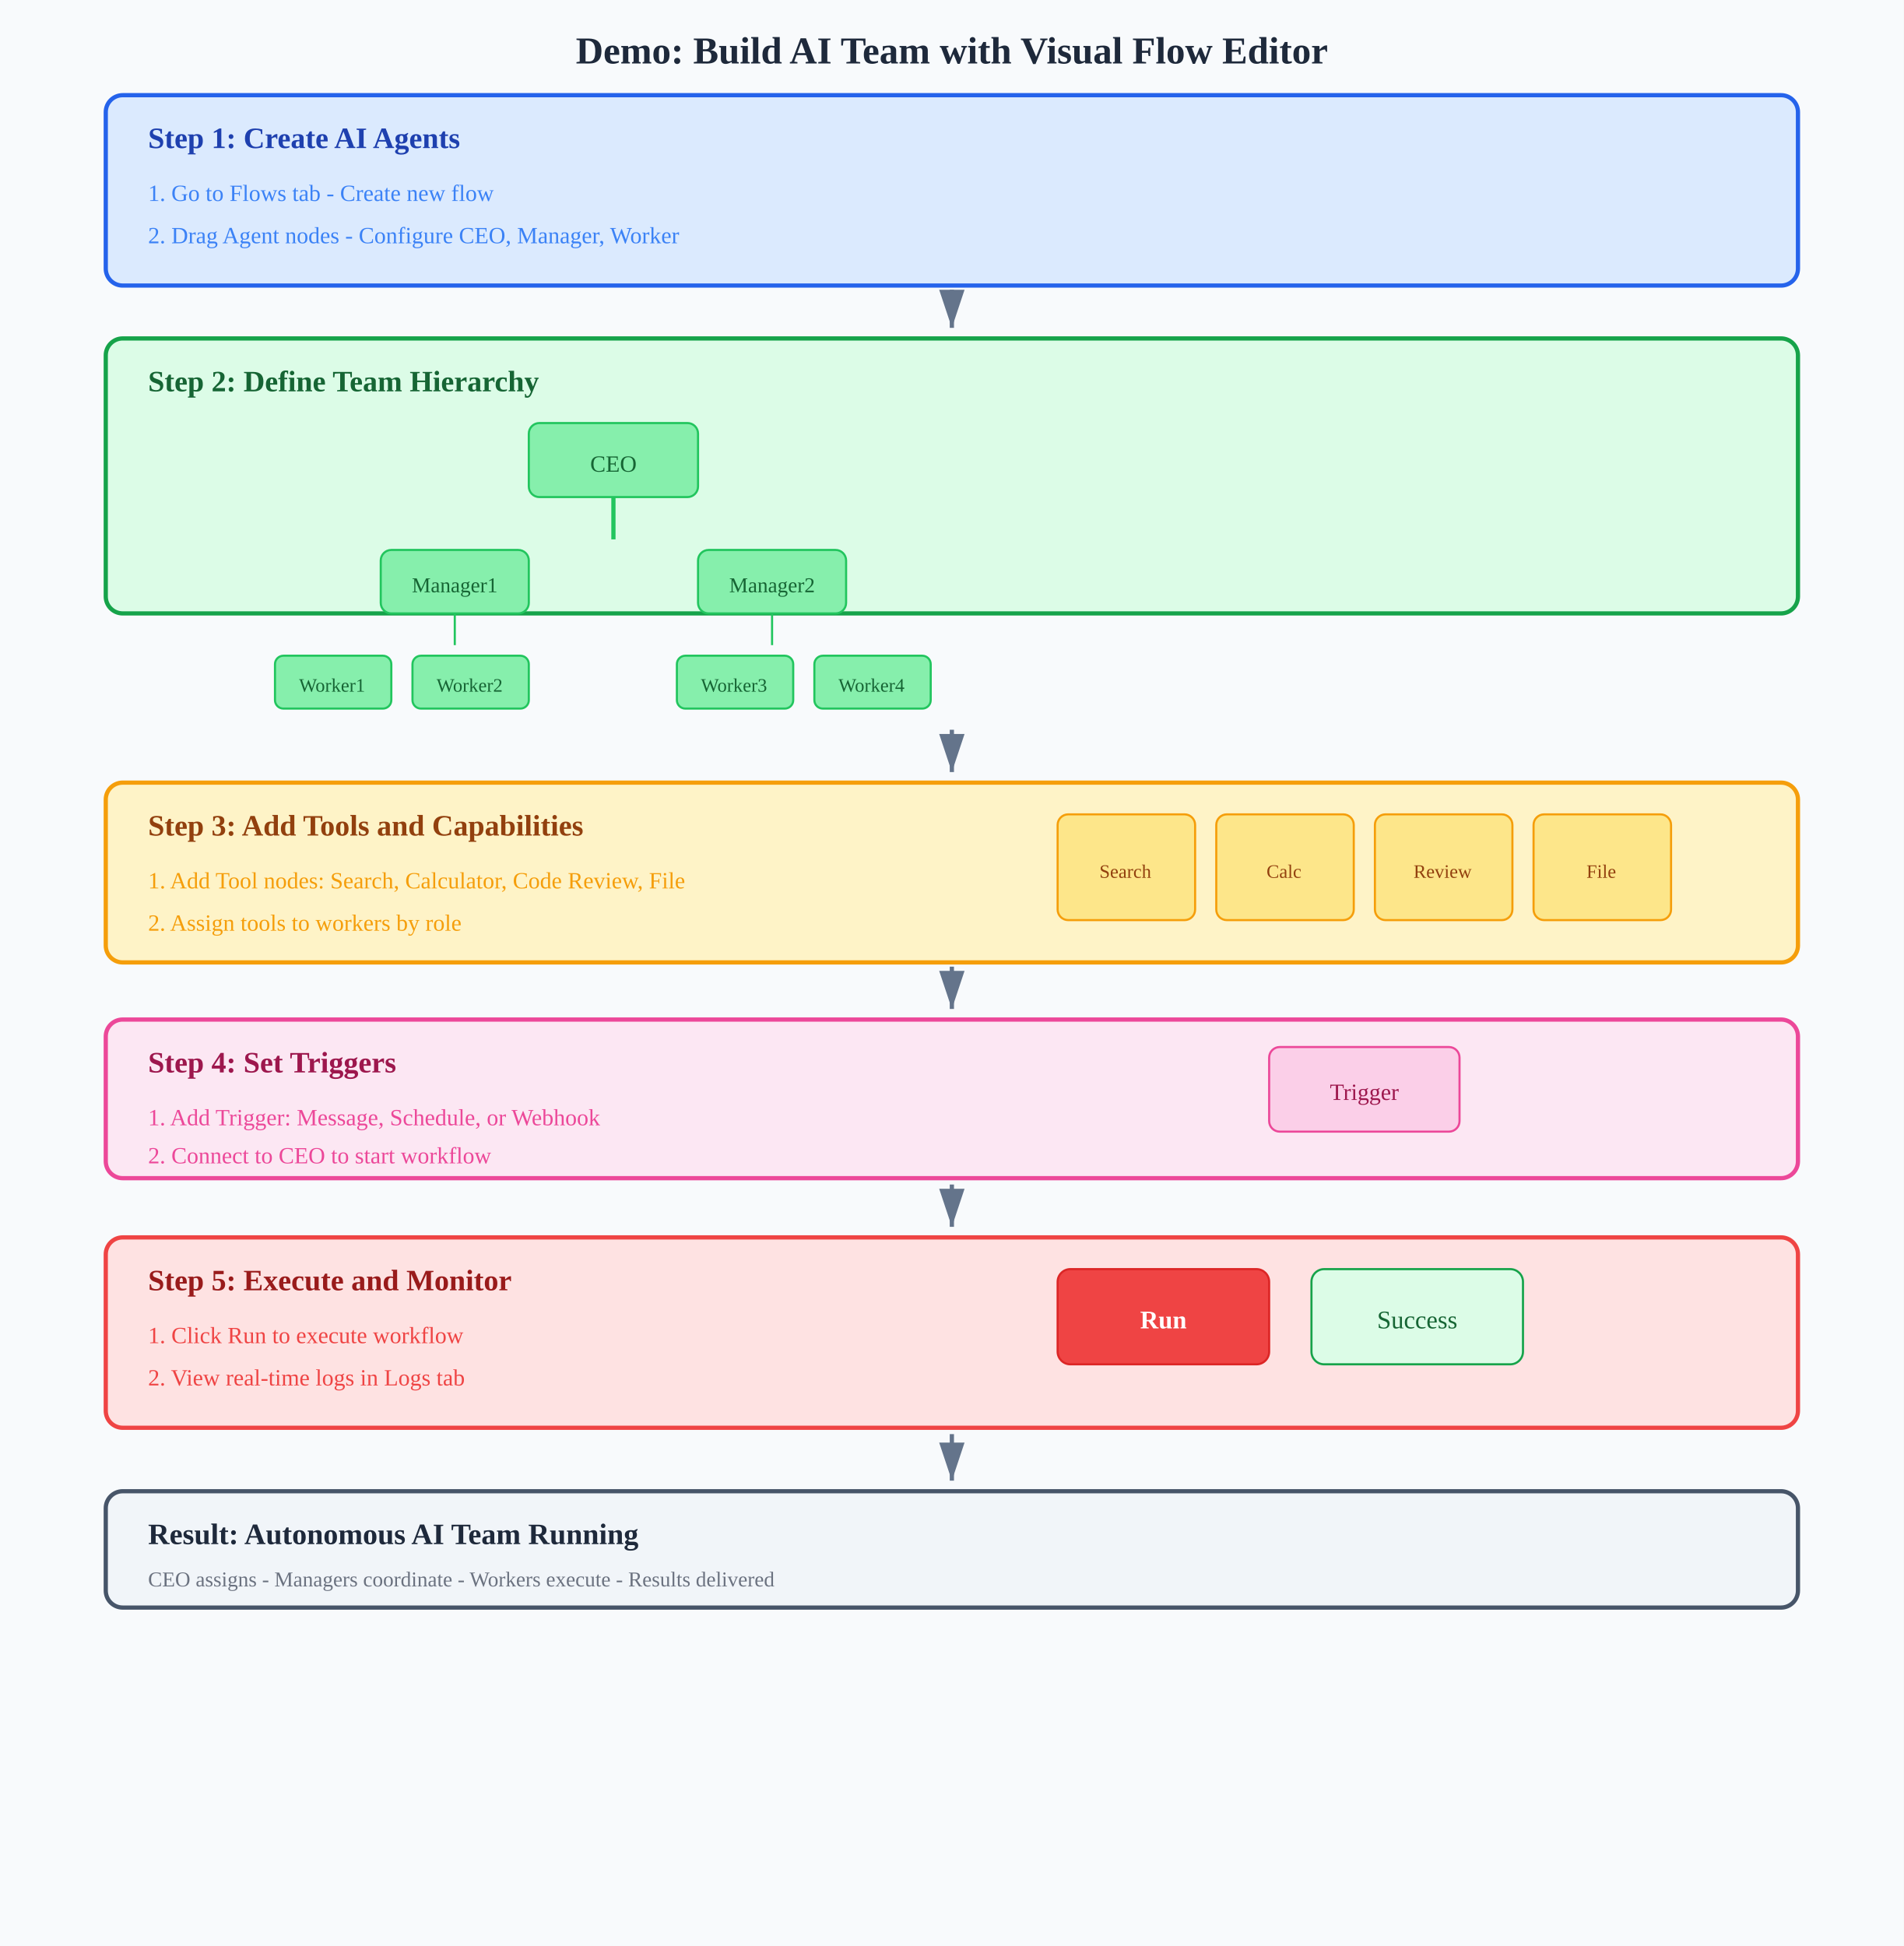
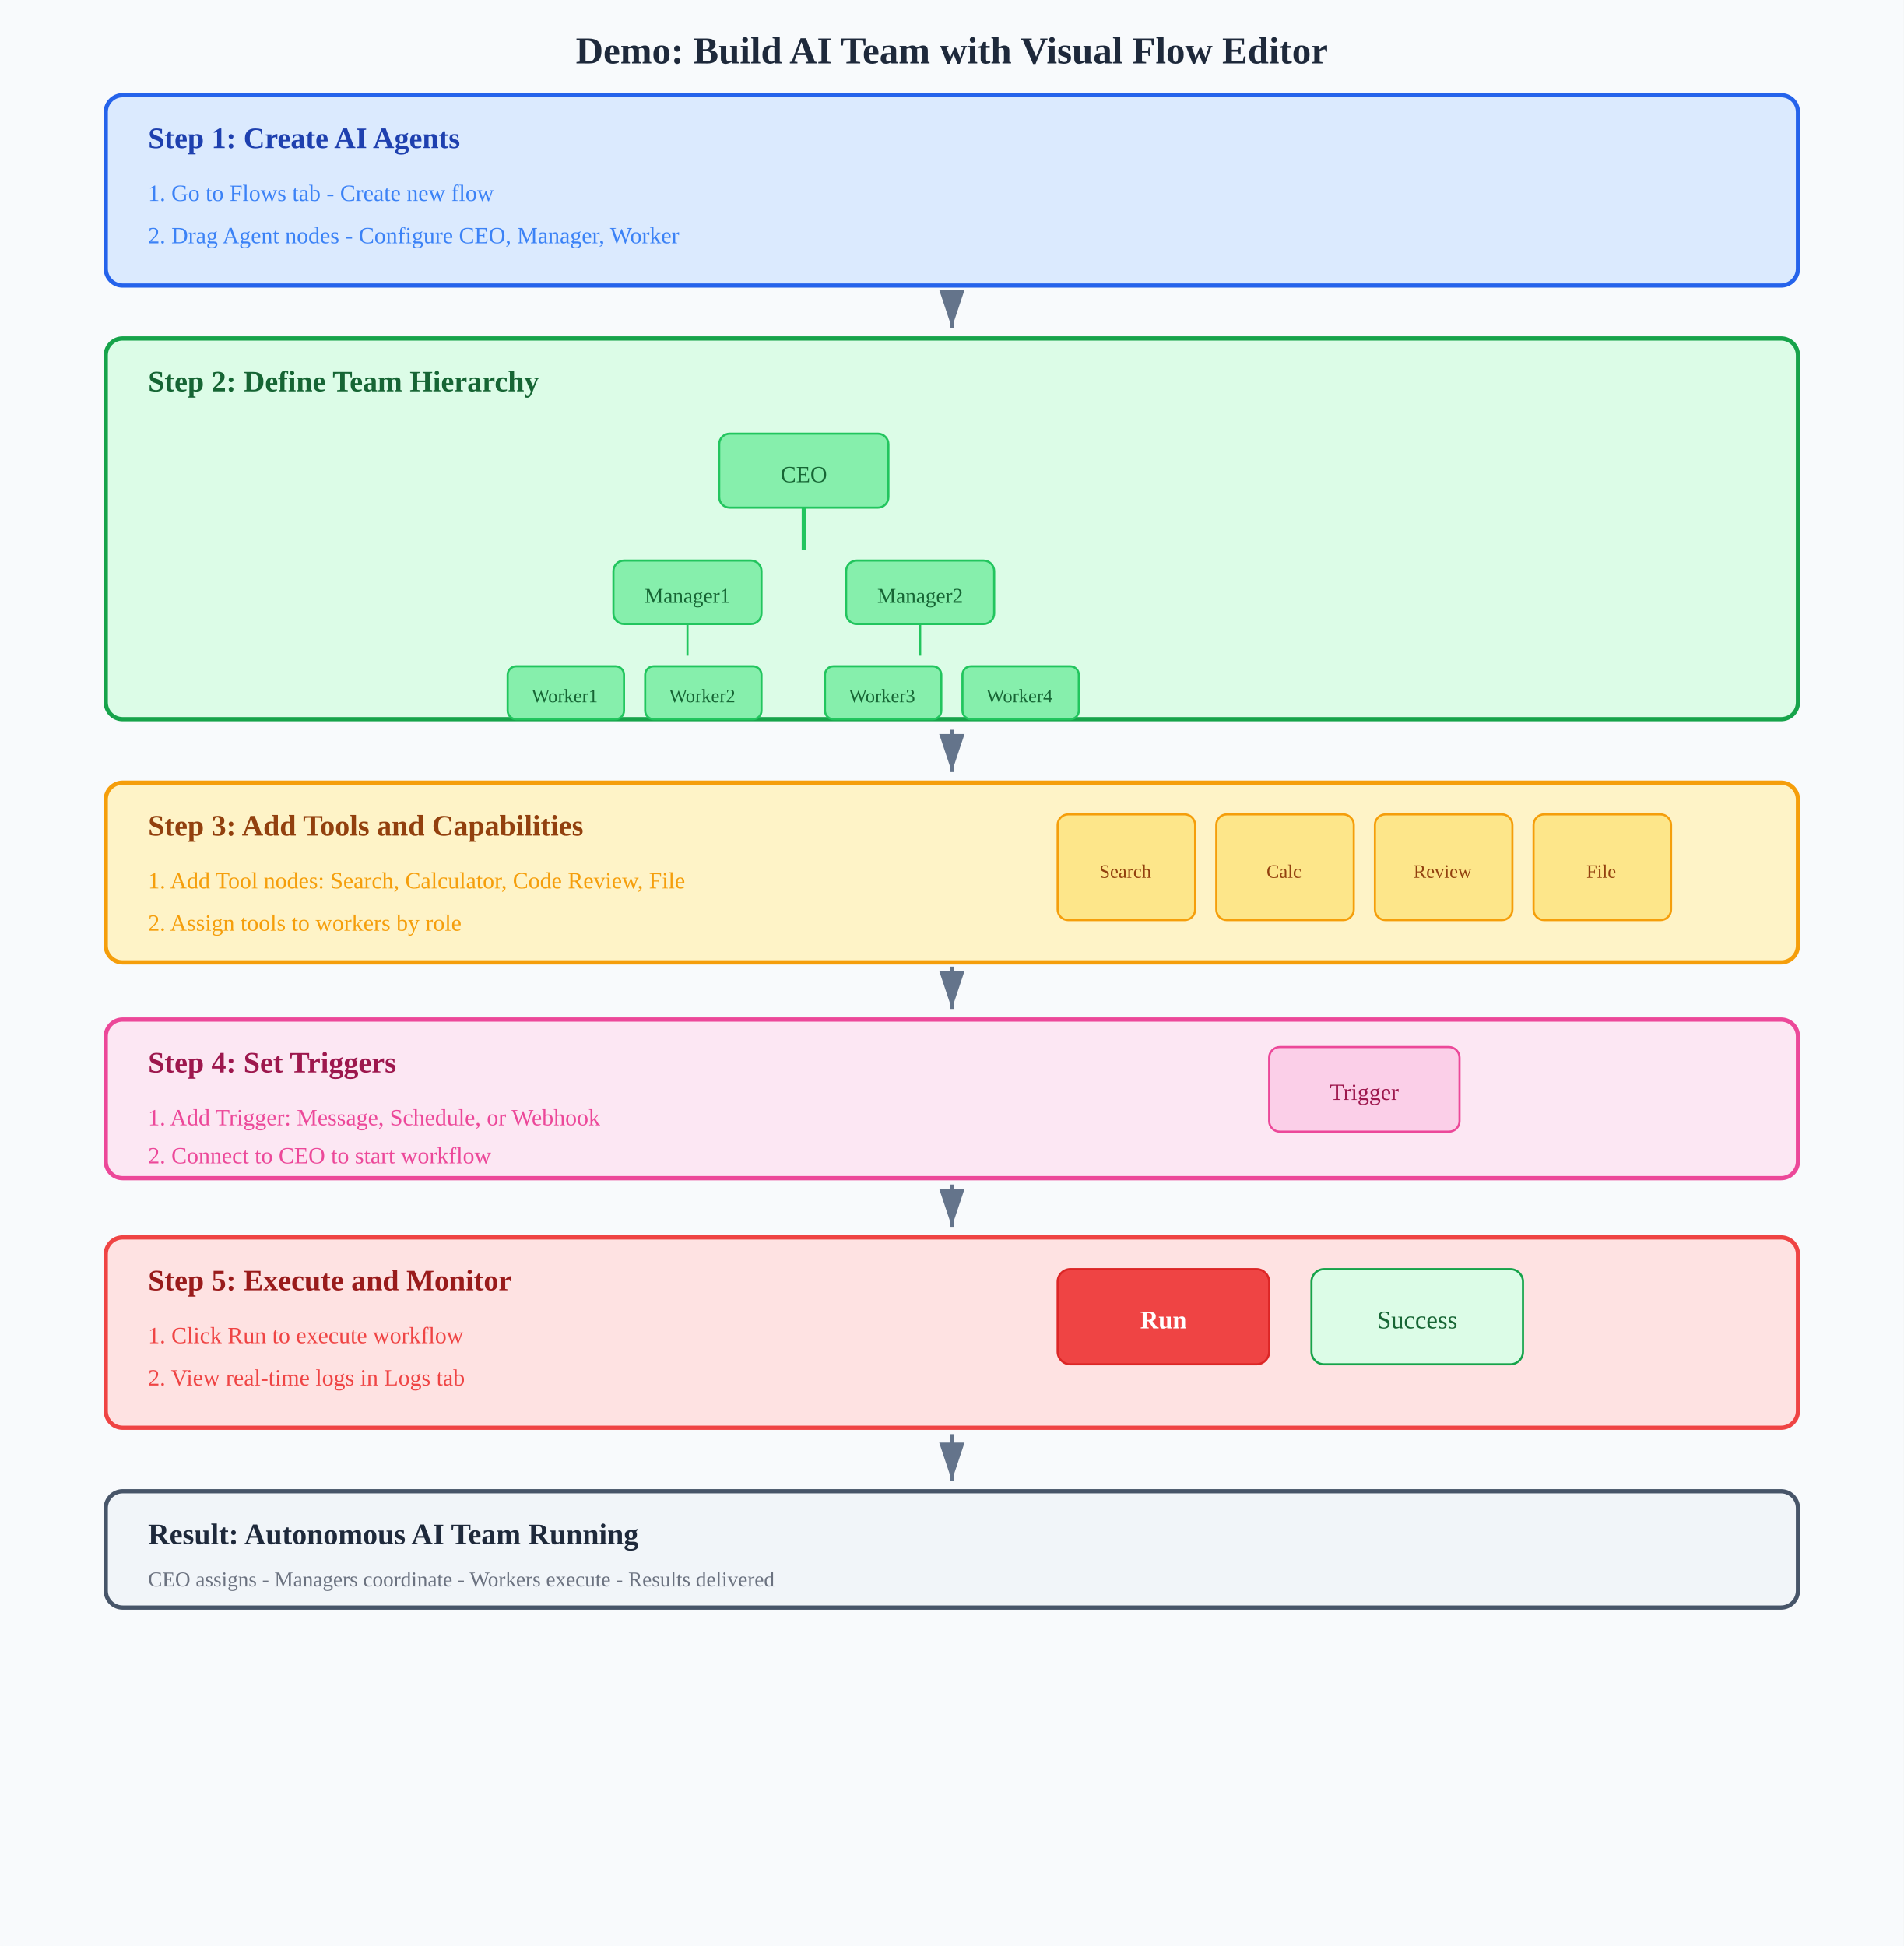
<svg xmlns="http://www.w3.org/2000/svg" viewBox="0 0 900 920">
  <defs>
    <marker id="arrow" markerWidth="10" markerHeight="10" refX="9" refY="3" orient="auto">
      <path d="M0,0 L0,6 L9,3 z" fill="#64748B" />
    </marker>
  </defs>
  <rect width="900" height="920" fill="#f8fafc" />
  <text x="450" y="30" font-size="18" fill="#1e293b" font-weight="bold" text-anchor="middle">Demo: Build AI Team with Visual Flow Editor</text>
  <rect x="50" y="45" width="800" height="90" rx="8" fill="#DBEAFE" stroke="#2563EB" stroke-width="2" />
  <text x="70" y="70" font-size="14" fill="#1E40AF" font-weight="bold">Step 1: Create AI Agents</text>
  <text x="70" y="95" font-size="11" fill="#3B82F6">1. Go to Flows tab - Create new flow</text>
  <text x="70" y="115" font-size="11" fill="#3B82F6">2. Drag Agent nodes - Configure CEO, Manager, Worker</text>
  <path d="M450,137 L450,155" stroke="#64748B" stroke-width="2" marker-end="url(#arrow)" />
-   <rect x="50" y="160" width="800" height="130" rx="8" fill="#DCFCE7" stroke="#16A34A" stroke-width="2" />
+   <rect x="50" y="160" width="800" height="180" rx="8" fill="#DCFCE7" stroke="#16A34A" stroke-width="2" />
  <text x="70" y="185" font-size="14" fill="#166534" font-weight="bold">Step 2: Define Team Hierarchy</text>
-   <rect x="250" y="200" width="80" height="35" rx="5" fill="#86EFAC" stroke="#22C55E" />
-   <text x="290" y="223" font-size="11" fill="#166534" text-anchor="middle">CEO</text>
-   <line x1="290" y1="235" x2="290" y2="255" stroke="#22C55E" stroke-width="2" />
-   <rect x="180" y="260" width="70" height="30" rx="5" fill="#86EFAC" stroke="#22C55E" />
-   <text x="215" y="280" font-size="10" fill="#166534" text-anchor="middle">Manager1</text>
-   <rect x="330" y="260" width="70" height="30" rx="5" fill="#86EFAC" stroke="#22C55E" />
-   <text x="365" y="280" font-size="10" fill="#166534" text-anchor="middle">Manager2</text>
-   <line x1="215" y1="290" x2="215" y2="305" stroke="#22C55E" stroke-width="1" />
-   <line x1="365" y1="290" x2="365" y2="305" stroke="#22C55E" stroke-width="1" />
-   <rect x="130" y="310" width="55" height="25" rx="4" fill="#86EFAC" stroke="#22C55E" />
-   <text x="157" y="327" font-size="9" fill="#166534" text-anchor="middle">Worker1</text>
-   <rect x="195" y="310" width="55" height="25" rx="4" fill="#86EFAC" stroke="#22C55E" />
-   <text x="222" y="327" font-size="9" fill="#166534" text-anchor="middle">Worker2</text>
-   <rect x="320" y="310" width="55" height="25" rx="4" fill="#86EFAC" stroke="#22C55E" />
-   <text x="347" y="327" font-size="9" fill="#166534" text-anchor="middle">Worker3</text>
-   <rect x="385" y="310" width="55" height="25" rx="4" fill="#86EFAC" stroke="#22C55E" />
-   <text x="412" y="327" font-size="9" fill="#166534" text-anchor="middle">Worker4</text>
+   <rect x="340" y="205" width="80" height="35" rx="5" fill="#86EFAC" stroke="#22C55E" />
+   <text x="380" y="228" font-size="11" fill="#166534" text-anchor="middle">CEO</text>
+   <line x1="380" y1="240" x2="380" y2="260" stroke="#22C55E" stroke-width="2" />
+   <rect x="290" y="265" width="70" height="30" rx="5" fill="#86EFAC" stroke="#22C55E" />
+   <text x="325" y="285" font-size="10" fill="#166534" text-anchor="middle">Manager1</text>
+   <rect x="400" y="265" width="70" height="30" rx="5" fill="#86EFAC" stroke="#22C55E" />
+   <text x="435" y="285" font-size="10" fill="#166534" text-anchor="middle">Manager2</text>
+   <line x1="325" y1="295" x2="325" y2="310" stroke="#22C55E" stroke-width="1" />
+   <line x1="435" y1="295" x2="435" y2="310" stroke="#22C55E" stroke-width="1" />
+   <rect x="240" y="315" width="55" height="25" rx="4" fill="#86EFAC" stroke="#22C55E" />
+   <text x="267" y="332" font-size="9" fill="#166534" text-anchor="middle">Worker1</text>
+   <rect x="305" y="315" width="55" height="25" rx="4" fill="#86EFAC" stroke="#22C55E" />
+   <text x="332" y="332" font-size="9" fill="#166534" text-anchor="middle">Worker2</text>
+   <rect x="390" y="315" width="55" height="25" rx="4" fill="#86EFAC" stroke="#22C55E" />
+   <text x="417" y="332" font-size="9" fill="#166534" text-anchor="middle">Worker3</text>
+   <rect x="455" y="315" width="55" height="25" rx="4" fill="#86EFAC" stroke="#22C55E" />
+   <text x="482" y="332" font-size="9" fill="#166534" text-anchor="middle">Worker4</text>
  <path d="M450,345 L450,365" stroke="#64748B" stroke-width="2" marker-end="url(#arrow)" />
  <rect x="50" y="370" width="800" height="85" rx="8" fill="#FEF3C7" stroke="#F59E0B" stroke-width="2" />
  <text x="70" y="395" font-size="14" fill="#92400E" font-weight="bold">Step 3: Add Tools and Capabilities</text>
  <text x="70" y="420" font-size="11" fill="#F59E0B">1. Add Tool nodes: Search, Calculator, Code Review, File</text>
  <text x="70" y="440" font-size="11" fill="#F59E0B">2. Assign tools to workers by role</text>
  <rect x="500" y="385" width="65" height="50" rx="5" fill="#FDE68A" stroke="#F59E0B" />
  <text x="532" y="415" font-size="9" fill="#92400E" text-anchor="middle">Search</text>
  <rect x="575" y="385" width="65" height="50" rx="5" fill="#FDE68A" stroke="#F59E0B" />
  <text x="607" y="415" font-size="9" fill="#92400E" text-anchor="middle">Calc</text>
  <rect x="650" y="385" width="65" height="50" rx="5" fill="#FDE68A" stroke="#F59E0B" />
  <text x="682" y="415" font-size="9" fill="#92400E" text-anchor="middle">Review</text>
  <rect x="725" y="385" width="65" height="50" rx="5" fill="#FDE68A" stroke="#F59E0B" />
  <text x="757" y="415" font-size="9" fill="#92400E" text-anchor="middle">File</text>
  <path d="M450,457 L450,477" stroke="#64748B" stroke-width="2" marker-end="url(#arrow)" />
  <rect x="50" y="482" width="800" height="75" rx="8" fill="#FCE7F3" stroke="#EC4899" stroke-width="2" />
  <text x="70" y="507" font-size="14" fill="#9D174D" font-weight="bold">Step 4: Set Triggers</text>
  <text x="70" y="532" font-size="11" fill="#EC4899">1. Add Trigger: Message, Schedule, or Webhook</text>
  <text x="70" y="550" font-size="11" fill="#EC4899">2. Connect to CEO to start workflow</text>
  <rect x="600" y="495" width="90" height="40" rx="5" fill="#FBCFE8" stroke="#EC4899" />
  <text x="645" y="520" font-size="11" fill="#9D174D" text-anchor="middle">Trigger</text>
  <path d="M450,560 L450,580" stroke="#64748B" stroke-width="2" marker-end="url(#arrow)" />
  <rect x="50" y="585" width="800" height="90" rx="8" fill="#FEE2E2" stroke="#EF4444" stroke-width="2" />
  <text x="70" y="610" font-size="14" fill="#991B1B" font-weight="bold">Step 5: Execute and Monitor</text>
  <text x="70" y="635" font-size="11" fill="#EF4444">1. Click Run to execute workflow</text>
  <text x="70" y="655" font-size="11" fill="#EF4444">2. View real-time logs in Logs tab</text>
  <rect x="500" y="600" width="100" height="45" rx="6" fill="#EF4444" stroke="#DC2626" />
  <text x="550" y="628" font-size="12" fill="white" font-weight="bold" text-anchor="middle">Run</text>
  <rect x="620" y="600" width="100" height="45" rx="6" fill="#DCFCE7" stroke="#16A34A" />
  <text x="670" y="628" font-size="12" fill="#166534" text-anchor="middle">Success</text>
  <path d="M450,678 L450,700" stroke="#64748B" stroke-width="2" marker-end="url(#arrow)" />
  <rect x="50" y="705" width="800" height="55" rx="8" fill="#F1F5F9" stroke="#475569" stroke-width="2" />
  <text x="70" y="730" font-size="14" fill="#1E293B" font-weight="bold">Result: Autonomous AI Team Running</text>
  <text x="70" y="750" font-size="10" fill="#6B7280">CEO assigns - Managers coordinate - Workers execute - Results delivered</text>
</svg>
